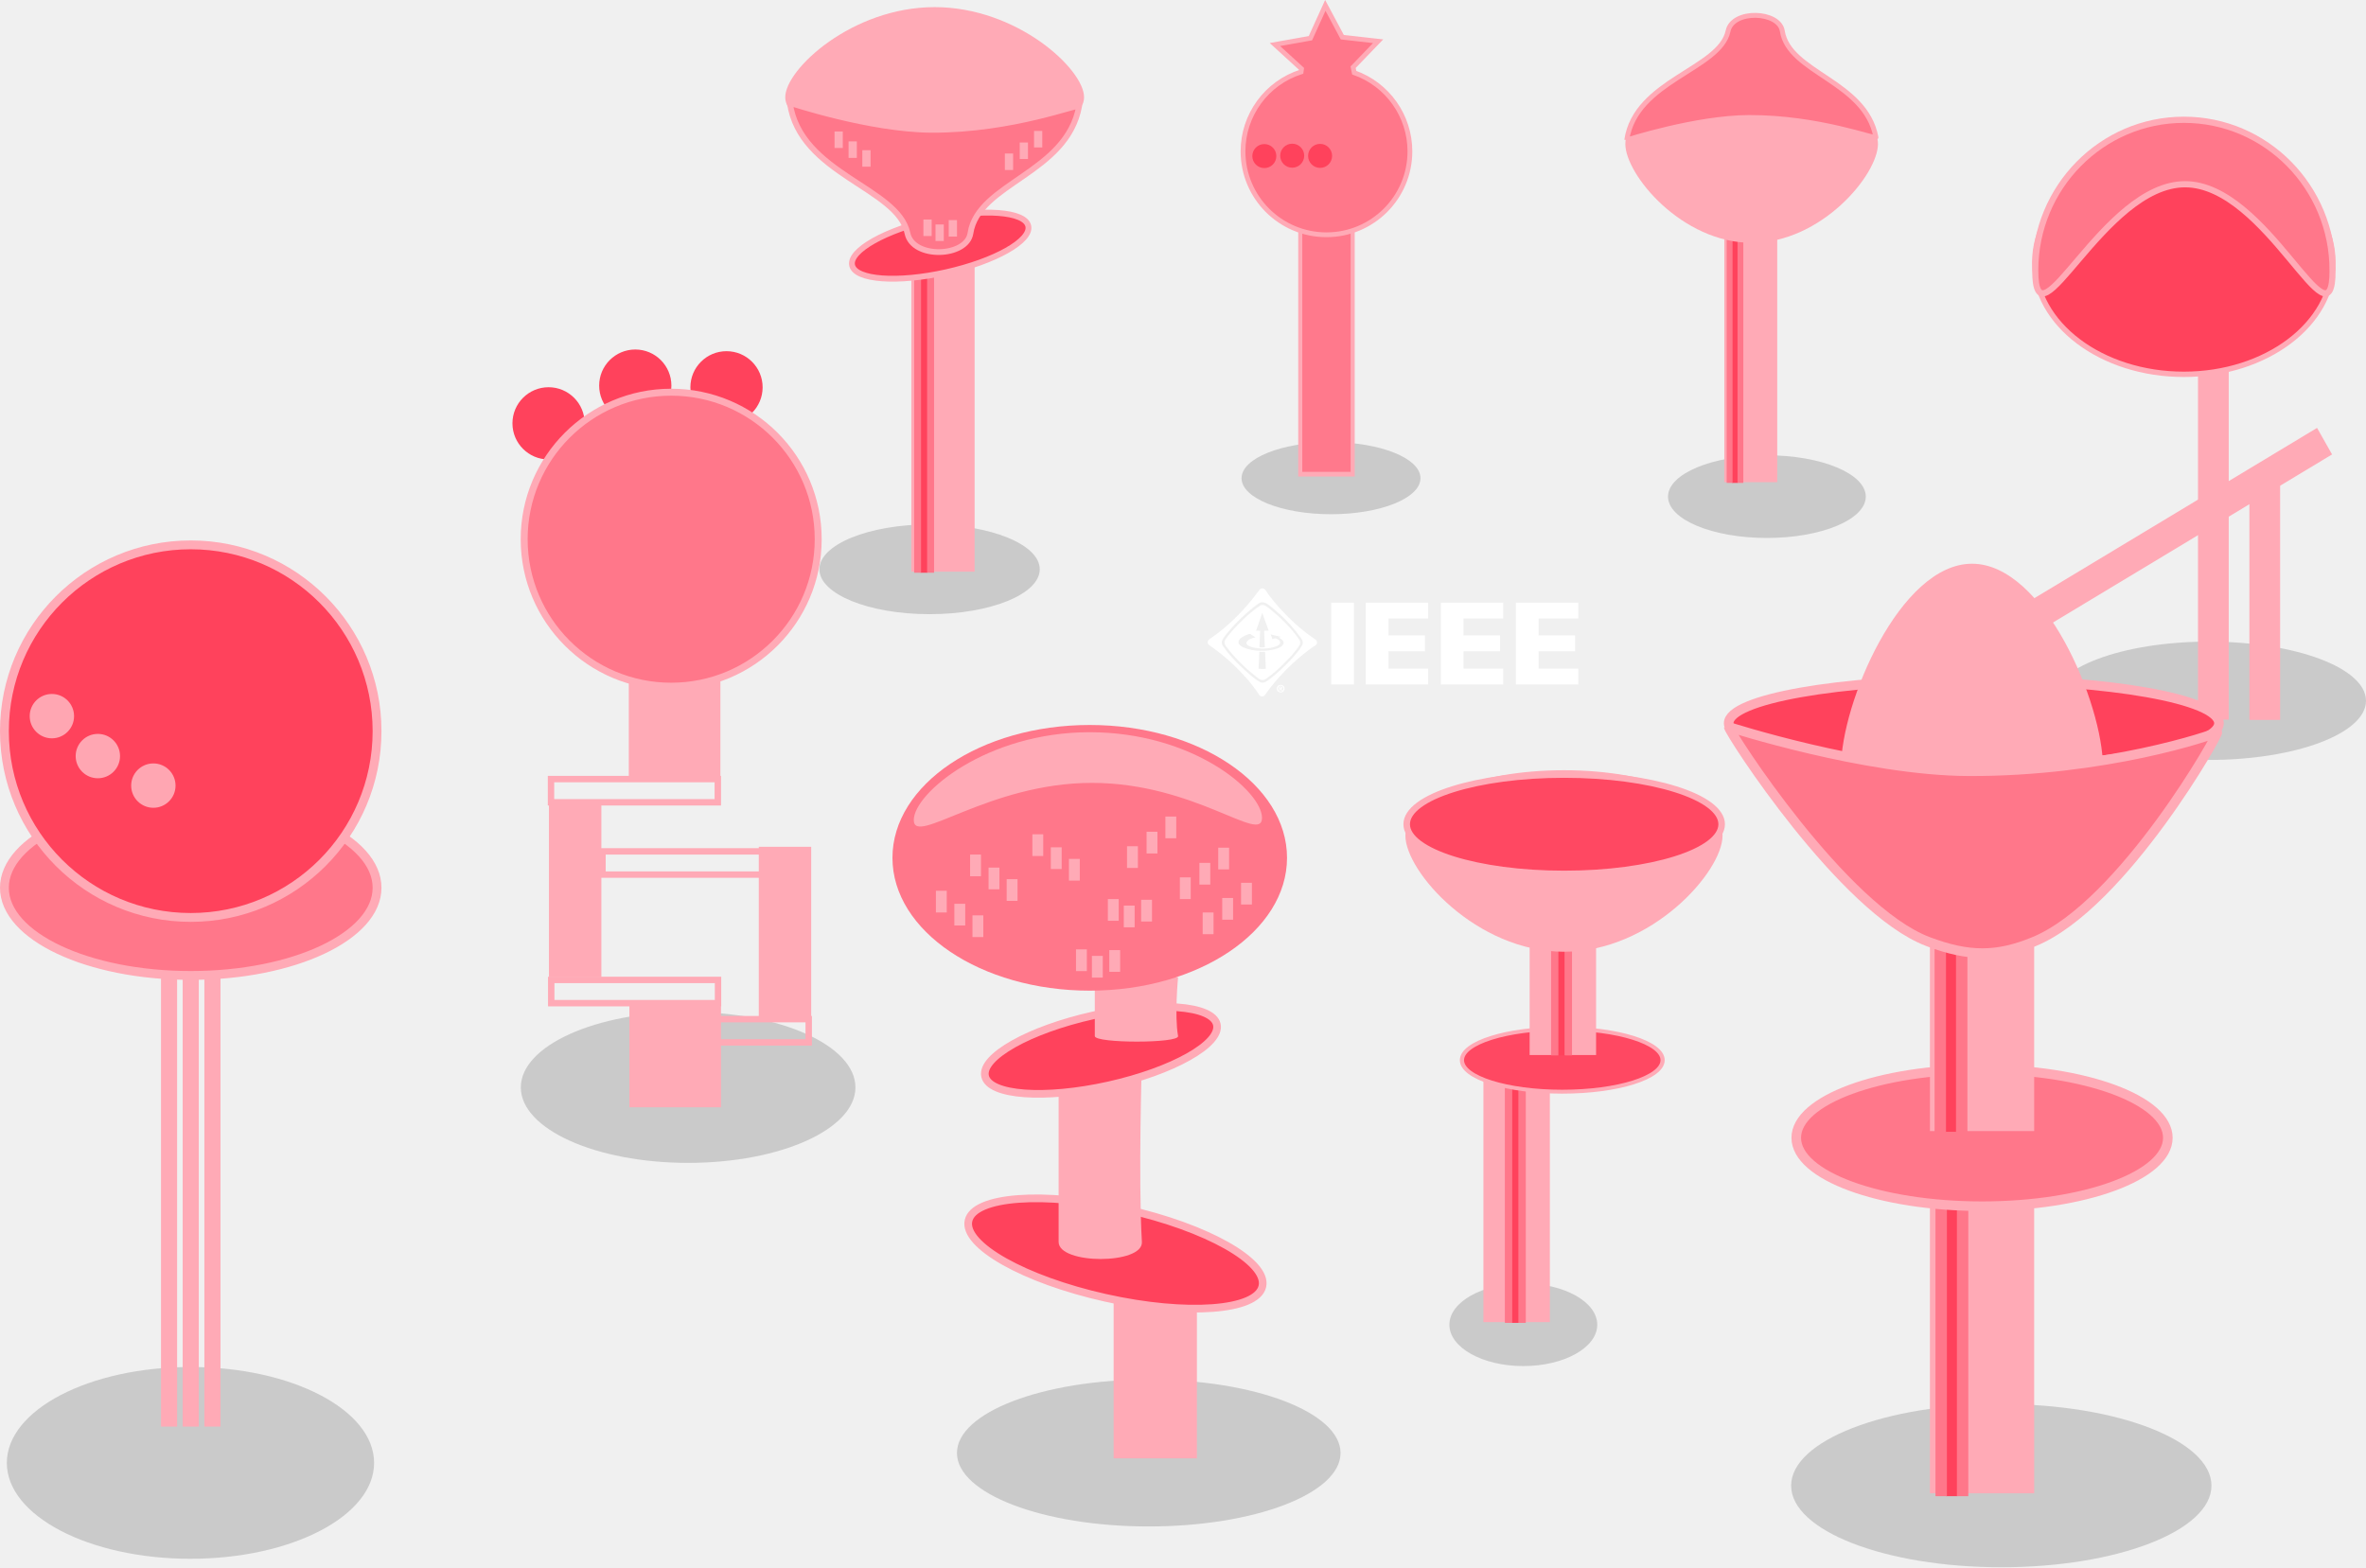
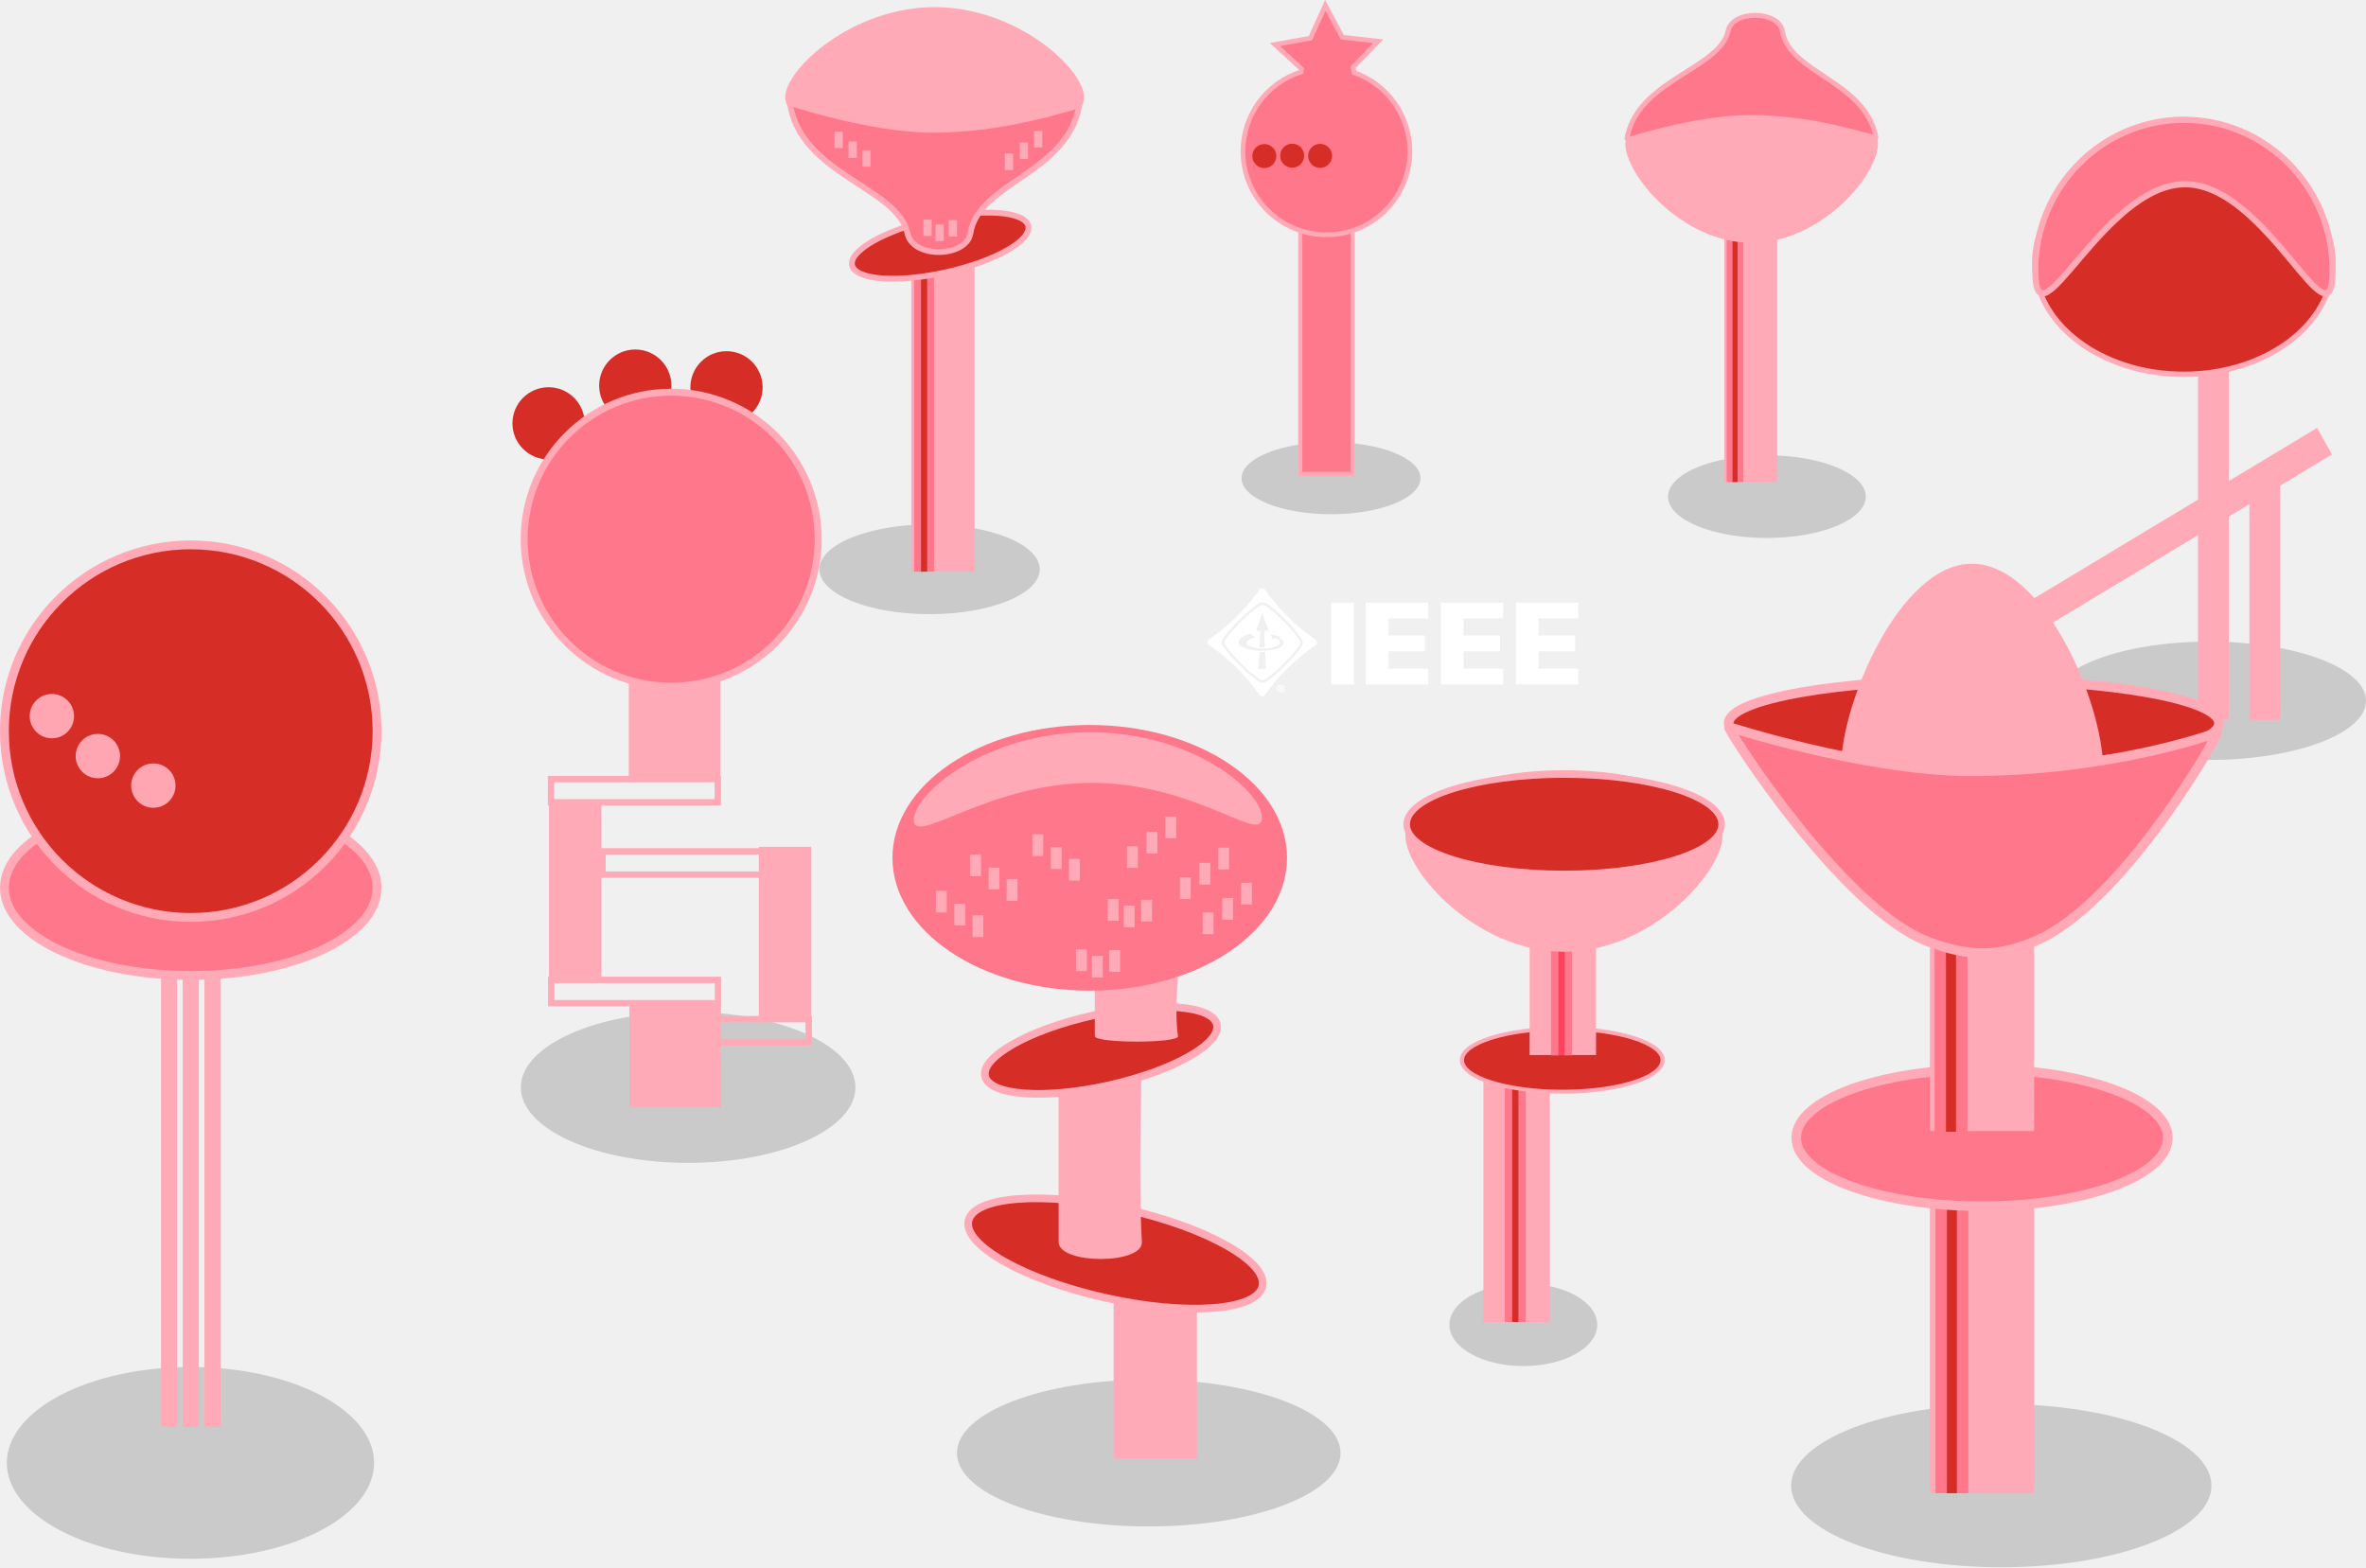
<svg xmlns="http://www.w3.org/2000/svg" width="340.117mm" height="225.323mm" viewBox="0 0 340.117 225.323" version="1.1" id="svg5">
  <defs id="defs2" />
  <g id="layer1" transform="translate(-285.5329,-172.334)">
    <g id="g8440">
      <ellipse style="opacity:0.2;fill:#333333;stroke-width:4" id="path8419" cx="419.161" cy="254.18" rx="15.839" ry="6.453" />
      <ellipse style="opacity:0.2;fill:#333333;stroke-width:4" id="path8421" cx="312.913" cy="382.653" rx="26.398" ry="13.786" />
      <ellipse style="opacity:0.2;fill:#333333;stroke-width:4.491" id="path8423" cx="384.453" cy="328.667" rx="24.051" ry="10.852" />
      <ellipse style="opacity:0.2;fill:#333333;stroke-width:4.536" id="path8425" cx="450.668" cy="381.231" rx="27.571" ry="10.559" />
      <ellipse style="opacity:0.2;fill:#333333;stroke-width:3.419" id="path8427" cx="573.224" cy="385.924" rx="30.211" ry="11.732" />
      <ellipse style="opacity:0.2;fill:#333333;stroke-width:4" id="path8429" cx="603.065" cy="273.085" rx="22.585" ry="8.506" />
      <ellipse style="opacity:0.2;fill:#333333;stroke-width:2.294" id="path8429-8" cx="504.513" cy="362.789" rx="10.628" ry="5.944" />
      <ellipse style="opacity:0.2;fill:#333333;stroke-width:2.653" id="path8429-8-9" cx="539.529" cy="243.733" rx="14.215" ry="5.944" />
      <ellipse style="opacity:0.2;fill:#333333;stroke-width:3.087" id="path8431" cx="476.87" cy="241.085" rx="12.861" ry="5.18" />
    </g>
    <g id="g23737" transform="matrix(1.255418,0,0,1.174186,-24.71943,301.1881)">
      <g id="g49278-0-0" transform="matrix(0.7012619,0,0,0.7053571,121.4154,15.16289)">
        <rect style="fill:#ffaab6;fill-opacity:1;stroke:none;stroke-width:0.792;stroke-dasharray:none;stroke-opacity:1" id="rect45972-7" width="10.849" height="44.318" x="421.489" y="8.109" />
-         <g id="g46575-8" transform="matrix(0.4079217,0,0,1,253.2351,-0.1322917)">
-           <rect style="fill:#ff425c;fill-opacity:1;stroke:none;stroke-width:0.41;stroke-dasharray:none;stroke-opacity:1" id="rect45972-9-0" width="2.91" height="44.318" x="423.737" y="8.373" />
+         <g id="g46575-8" transform="matrix(0.4079217,0,0,0.9965098,253.2351,-0.103067)">
+           <rect style="fill:#d62d26;fill-opacity:1;stroke:none;stroke-width:0.41;stroke-dasharray:none;stroke-opacity:1" id="rect45972-9-0" width="2.91" height="44.318" x="423.737" y="8.373" />
          <rect style="fill:#ff778a;fill-opacity:1;stroke:none;stroke-width:0.41;stroke-dasharray:none;stroke-opacity:1" id="rect45972-9-1-0" width="2.91" height="44.318" x="426.515" y="8.373" />
          <rect style="fill:#ff778a;fill-opacity:1;stroke:none;stroke-width:0.41;stroke-dasharray:none;stroke-opacity:1" id="rect45972-9-1-1-9" width="2.91" height="44.318" x="421.052" y="8.373" />
        </g>
      </g>
-       <ellipse style="fill:#ff4862;fill-opacity:1;stroke:#ffaab6;stroke-width:0.478;stroke-dasharray:none;stroke-opacity:1" id="path19496-9" cx="426.019" cy="20.068" rx="11.488" ry="3.861" />
+       <ellipse style="fill:#d62d26;fill-opacity:1;stroke:#ffaab6;stroke-width:0.478;stroke-dasharray:none;stroke-opacity:1" id="path19496-9" cx="426.019" cy="20.068" rx="11.488" ry="3.861" />
      <g id="g49278-1" transform="matrix(0.7012619,0,0,0.3392857,126.7085,1.653363)">
        <rect style="fill:#ffaab6;fill-opacity:1;stroke:none;stroke-width:0.792;stroke-dasharray:none;stroke-opacity:1" id="rect45972-3" width="10.849" height="44.318" x="421.489" y="8.109" />
        <g id="g46575-9" transform="matrix(0.4079217,0,0,1,253.2351,-0.1322917)">
          <rect style="fill:#ff425c;fill-opacity:1;stroke:none;stroke-width:0.41;stroke-dasharray:none;stroke-opacity:1" id="rect45972-9-5" width="2.91" height="44.318" x="423.737" y="8.373" />
          <rect style="fill:#ff778a;fill-opacity:1;stroke:none;stroke-width:0.41;stroke-dasharray:none;stroke-opacity:1" id="rect45972-9-1-2" width="2.91" height="44.318" x="426.515" y="8.373" />
          <rect style="fill:#ff778a;fill-opacity:1;stroke:none;stroke-width:0.41;stroke-dasharray:none;stroke-opacity:1" id="rect45972-9-1-1-41" width="2.91" height="44.318" x="421.052" y="8.373" />
        </g>
      </g>
      <g id="g19569" transform="translate(0,-11.1125)">
        <path id="path49280-07" style="fill:#ffaab6;fill-opacity:1;stroke-width:0.864" d="m 444.37,3.69 c 0,-4.424 -8.129,-8.009 -18.157,-8.009 -10.028,-3.6e-6 -18.157,3.586 -18.157,8.009 0,4.424 8.129,14.216 18.157,14.216 10.028,-3e-6 18.157,-9.792 18.157,-14.216 z" />
-         <ellipse style="opacity:1;fill:#ff4862;fill-opacity:1;stroke:#ffaab6;stroke-width:0.75;stroke-dasharray:none;stroke-opacity:1" id="path19496" cx="426.237" cy="2.295" rx="18.033" ry="6.06" />
+         <ellipse style="opacity:1;fill:#d62d26;fill-opacity:1;stroke:#ffaab6;stroke-width:0.75;stroke-dasharray:none;stroke-opacity:1" id="path19496" cx="426.237" cy="2.295" rx="18.033" ry="6.06" />
      </g>
    </g>
    <g id="g8328">
      <g id="g6520" transform="matrix(1.11301,0,0,1.11301,129.3911,214.9596)">
        <g id="g67343">
          <rect style="fill:#ffaab6;fill-opacity:1;stroke:none;stroke-width:0.268" id="rect40072" width="3.969" height="46.302" x="424.172" y="8.359" />
          <rect style="fill:#ffaab6;fill-opacity:1;stroke:none;stroke-width:0.218" id="rect40072-1" width="3.969" height="30.427" x="430.81" y="24.268" />
          <rect style="fill:#ffaab6;fill-opacity:1;stroke:none;stroke-width:0.264" id="rect40072-1-1" width="3.937" height="45.218" x="-245.378" y="329.264" transform="matrix(-0.4919351,-0.8706319,0.8565889,-0.5159994,0,0)" />
        </g>
        <g id="g67348" transform="matrix(1.129452,0,0,1.144205,-51.83479,3.346732)">
-           <ellipse style="fill:#ff425c;fill-opacity:1;stroke:#ffaab6;stroke-width:0.605;stroke-dasharray:none" id="path757-5-9" cx="419.829" cy="-6.82" rx="17.048" ry="12.682" />
+           <ellipse style="fill:#d62d26;fill-opacity:1;stroke:#ffaab6;stroke-width:0.605;stroke-dasharray:none" id="path757-5-9" cx="419.829" cy="-6.82" rx="17.048" ry="12.682" />
          <path id="path757-5" style="fill:#ff778a;stroke:#ffaab6;stroke-width:0.7" d="m 436.839,-5.874 c 0,9.389 -7.479,-9.723 -16.868,-9.723 -9.389,-4e-6 -17.133,19.112 -17.133,9.723 0,-9.389 7.611,-17 17,-17 9.389,-2e-6 17,7.611 17,17 z" />
        </g>
      </g>
      <g id="g5985" transform="matrix(1.573385,0,0,1.573385,-228.3664,299.6982)">
        <g id="g49278-7-1" transform="matrix(0.7012619,0,0,0.3792377,132.7925,32.42552)">
          <rect style="fill:#ffaab6;fill-opacity:1;stroke:none;stroke-width:0.792;stroke-dasharray:none;stroke-opacity:1" id="rect45972-5-3" width="10.849" height="44.318" x="421.489" y="8.109" />
        </g>
-         <ellipse style="fill:#ff425c;fill-opacity:1;stroke:#ffaab6;stroke-width:0.7;stroke-dasharray:none;stroke-opacity:1" id="path53695-1" cx="425.557" cy="60.581" rx="13.756" ry="4.152" transform="matrix(0.9759781,0.2178684,0.2178684,-0.9759781,0,0)" />
+         <ellipse style="fill:#d62d26;fill-opacity:1;stroke:#ffaab6;stroke-width:0.7;stroke-dasharray:none;stroke-opacity:1" id="path53695-1" cx="425.557" cy="60.581" rx="13.756" ry="4.152" transform="matrix(0.9759781,0.2178684,0.2178684,-0.9759781,0,0)" />
        <g id="g49278-04" transform="matrix(0.7012619,0,0,0.3735145,127.7669,12.95133)">
          <path id="rect45972-46" style="fill:#ffaab6;stroke-width:0.792" d="m 421.489,8.109 h 10.849 c 0,0 -0.48,28.788 0,44.318 0.172,5.563 -10.853,5.569 -10.849,0 0.008,-13.496 0,-44.318 0,-44.318 z" />
        </g>
-         <ellipse style="fill:#ff425c;fill-opacity:1;stroke:#ffaab6;stroke-width:0.7;stroke-dasharray:none;stroke-opacity:1" id="path53695" cx="413.673" cy="107.743" rx="10.848" ry="3.274" transform="rotate(-12.58387)" />
+         <ellipse style="fill:#d62d26;fill-opacity:1;stroke:#ffaab6;stroke-width:0.7;stroke-dasharray:none;stroke-opacity:1" id="path53695" cx="413.673" cy="107.743" rx="10.848" ry="3.274" transform="rotate(-12.58387)" />
        <g id="g49278-0" transform="matrix(0.7012619,0,0,0.1211664,131.072,7.370938)">
          <path id="rect45972-4" style="fill:#ffaab6;stroke-width:0.792" d="m 421.489,8.109 h 10.849 c 0,0 -0.48,28.788 0,44.318 0.172,5.563 -10.853,5.569 -10.849,0 0.008,-13.496 0,-44.318 0,-44.318 z" />
        </g>
        <ellipse style="fill:#ff778a;fill-opacity:1;stroke:none;stroke-width:0.79;stroke-dasharray:none;stroke-opacity:1" id="path55442-9" cx="426.184" cy="-2.566" rx="18.025" ry="12.138" />
        <path id="path49280-8" style="fill:#ffaab6;fill-opacity:1;stroke-width:0.622" d="m 441.923,-6.216 c 0,2.436 -6.119,-3.197 -15.544,-3.197 -9.425,2.1e-6 -16.272,5.831 -16.272,3.395 0,-2.436 6.648,-8.025 16.073,-8.025 9.425,10e-7 15.743,5.391 15.743,7.827 z" />
        <g id="g55447">
          <rect style="fill:#ffaab6;fill-opacity:1;stroke:none;stroke-width:0.7;stroke-dasharray:none;stroke-opacity:1" id="rect53697" width="0.992" height="1.984" x="412.129" y="0.443" />
          <rect style="fill:#ffaab6;fill-opacity:1;stroke:none;stroke-width:0.7;stroke-dasharray:none;stroke-opacity:1" id="rect53697-5" width="0.992" height="1.984" x="413.815" y="1.634" />
          <rect style="fill:#ffaab6;fill-opacity:1;stroke:none;stroke-width:0.7;stroke-dasharray:none;stroke-opacity:1" id="rect53697-8" width="0.992" height="1.984" x="415.469" y="2.692" />
        </g>
        <g id="g55447-7" transform="translate(3.125398,-3.307292)">
          <rect style="fill:#ffaab6;fill-opacity:1;stroke:none;stroke-width:0.7;stroke-dasharray:none;stroke-opacity:1" id="rect53697-3" width="0.992" height="1.984" x="412.129" y="0.443" />
          <rect style="fill:#ffaab6;fill-opacity:1;stroke:none;stroke-width:0.7;stroke-dasharray:none;stroke-opacity:1" id="rect53697-5-5" width="0.992" height="1.984" x="413.815" y="1.634" />
          <rect style="fill:#ffaab6;fill-opacity:1;stroke:none;stroke-width:0.7;stroke-dasharray:none;stroke-opacity:1" id="rect53697-8-0" width="0.992" height="1.984" x="415.469" y="2.692" />
        </g>
        <g id="g55447-8" transform="translate(8.813939,-5.159375)">
          <rect style="fill:#ffaab6;fill-opacity:1;stroke:none;stroke-width:0.7;stroke-dasharray:none;stroke-opacity:1" id="rect53697-57" width="0.992" height="1.984" x="412.129" y="0.443" />
          <rect style="fill:#ffaab6;fill-opacity:1;stroke:none;stroke-width:0.7;stroke-dasharray:none;stroke-opacity:1" id="rect53697-5-2" width="0.992" height="1.984" x="413.815" y="1.634" />
          <rect style="fill:#ffaab6;fill-opacity:1;stroke:none;stroke-width:0.7;stroke-dasharray:none;stroke-opacity:1" id="rect53697-8-3" width="0.992" height="1.984" x="415.469" y="2.692" />
        </g>
        <g id="g55548">
          <rect style="fill:#ffaab6;fill-opacity:1;stroke:none;stroke-width:0.7;stroke-dasharray:none;stroke-opacity:1" id="rect53697-0" width="0.992" height="1.984" x="436.503" y="2.428" />
          <rect style="fill:#ffaab6;fill-opacity:1;stroke:none;stroke-width:0.7;stroke-dasharray:none;stroke-opacity:1" id="rect53697-52" width="0.992" height="1.984" x="438.289" y="1.105" />
          <rect style="fill:#ffaab6;fill-opacity:1;stroke:none;stroke-width:0.7;stroke-dasharray:none;stroke-opacity:1" id="rect53697-50" width="0.992" height="1.984" x="440.009" y="-0.284" />
        </g>
        <g id="g55548-8" transform="translate(-2.083623,-3.208073)">
          <rect style="fill:#ffaab6;fill-opacity:1;stroke:none;stroke-width:0.7;stroke-dasharray:none;stroke-opacity:1" id="rect53697-0-1" width="0.992" height="1.984" x="436.503" y="2.428" />
          <rect style="fill:#ffaab6;fill-opacity:1;stroke:none;stroke-width:0.7;stroke-dasharray:none;stroke-opacity:1" id="rect53697-52-2" width="0.992" height="1.984" x="438.289" y="1.105" />
          <rect style="fill:#ffaab6;fill-opacity:1;stroke:none;stroke-width:0.7;stroke-dasharray:none;stroke-opacity:1" id="rect53697-50-0" width="0.992" height="1.984" x="440.009" y="-0.284" />
        </g>
        <g id="g55548-87" transform="translate(-6.912269,-6.052344)">
          <rect style="fill:#ffaab6;fill-opacity:1;stroke:none;stroke-width:0.7;stroke-dasharray:none;stroke-opacity:1" id="rect53697-0-9" width="0.992" height="1.984" x="436.503" y="2.428" />
          <rect style="fill:#ffaab6;fill-opacity:1;stroke:none;stroke-width:0.7;stroke-dasharray:none;stroke-opacity:1" id="rect53697-52-1" width="0.992" height="1.984" x="438.289" y="1.105" />
          <rect style="fill:#ffaab6;fill-opacity:1;stroke:none;stroke-width:0.7;stroke-dasharray:none;stroke-opacity:1" id="rect53697-50-7" width="0.992" height="1.984" x="440.009" y="-0.284" />
        </g>
        <g id="g55506">
          <rect style="fill:#ffaab6;fill-opacity:1;stroke:none;stroke-width:0.7;stroke-dasharray:none;stroke-opacity:1" id="rect53697-6" width="0.992" height="1.984" x="424.928" y="5.801" />
          <rect style="fill:#ffaab6;fill-opacity:1;stroke:none;stroke-width:0.7;stroke-dasharray:none;stroke-opacity:1" id="rect53697-4" width="0.992" height="1.984" x="426.383" y="6.396" />
          <rect style="fill:#ffaab6;fill-opacity:1;stroke:none;stroke-width:0.7;stroke-dasharray:none;stroke-opacity:1" id="rect53697-87" width="0.992" height="1.984" x="427.97" y="5.867" />
        </g>
        <g id="g55506-6" transform="translate(2.910424,-4.597135)">
          <rect style="fill:#ffaab6;fill-opacity:1;stroke:none;stroke-width:0.7;stroke-dasharray:none;stroke-opacity:1" id="rect53697-6-7" width="0.992" height="1.984" x="424.928" y="5.801" />
          <rect style="fill:#ffaab6;fill-opacity:1;stroke:none;stroke-width:0.7;stroke-dasharray:none;stroke-opacity:1" id="rect53697-4-0" width="0.992" height="1.984" x="426.383" y="6.396" />
          <rect style="fill:#ffaab6;fill-opacity:1;stroke:none;stroke-width:0.7;stroke-dasharray:none;stroke-opacity:1" id="rect53697-87-9" width="0.992" height="1.984" x="427.97" y="5.867" />
        </g>
      </g>
      <g id="g5839" transform="matrix(1.969594,0,0,1.969594,-270.0638,284.0351)">
        <g id="g49278-7-0" transform="matrix(0.7012619,0,0,0.5907738,127.37,21.31753)">
          <rect style="fill:#ffaab6;fill-opacity:1;stroke:none;stroke-width:0.792;stroke-dasharray:none;stroke-opacity:1" id="rect45972-99" width="10.849" height="44.318" x="421.489" y="8.109" />
-           <g id="g46575-2" transform="matrix(0.4079217,0,0,1,250.3111,0.0916378)">
-             <rect style="fill:#ff425c;fill-opacity:1;stroke:none;stroke-width:0.41;stroke-dasharray:none;stroke-opacity:1" id="rect45972-9-2" width="2.91" height="44.318" x="423.737" y="8.373" />
+           <g id="g46575-2" transform="matrix(0.4079217,0,0,0.991719,250.3111,0.1609767)">
+             <rect style="fill:#d62d26;fill-opacity:1;stroke:none;stroke-width:0.41;stroke-dasharray:none;stroke-opacity:1" id="rect45972-9-2" width="2.91" height="44.318" x="423.737" y="8.373" />
            <rect style="fill:#ff778a;fill-opacity:1;stroke:none;stroke-width:0.41;stroke-dasharray:none;stroke-opacity:1" id="rect45972-9-1-6" width="2.91" height="44.318" x="426.515" y="8.373" />
            <rect style="fill:#ff778a;fill-opacity:1;stroke:none;stroke-width:0.41;stroke-dasharray:none;stroke-opacity:1" id="rect45972-9-1-1-4" width="2.91" height="44.318" x="421.052" y="8.373" />
          </g>
        </g>
        <ellipse style="fill:#ff778a;fill-opacity:1;stroke:#ffaab6;stroke-width:0.7;stroke-dasharray:none;stroke-opacity:1" id="path49283" cx="426.748" cy="26.339" rx="13.56" ry="4.994" />
        <g id="g49278" transform="matrix(0.7012619,0,0,0.3988095,127.37,4.941015)">
          <rect style="fill:#ffaab6;fill-opacity:1;stroke:none;stroke-width:0.792;stroke-dasharray:none;stroke-opacity:1" id="rect45972" width="10.849" height="44.318" x="421.489" y="8.109" />
          <g id="g46575" transform="matrix(0.4079217,0,0,1,250.2167,-0.1322917)">
-             <rect style="fill:#ff425c;fill-opacity:1;stroke:none;stroke-width:0.41;stroke-dasharray:none;stroke-opacity:1" id="rect45972-9" width="2.91" height="44.318" x="423.737" y="8.373" />
+             <rect style="fill:#d62d26;fill-opacity:1;stroke:none;stroke-width:0.41;stroke-dasharray:none;stroke-opacity:1" id="rect45972-9" width="2.91" height="44.318" x="423.737" y="8.373" />
            <rect style="fill:#ff778a;fill-opacity:1;stroke:none;stroke-width:0.41;stroke-dasharray:none;stroke-opacity:1" id="rect45972-9-1" width="2.91" height="44.318" x="426.515" y="8.373" />
            <rect style="fill:#ff778a;fill-opacity:1;stroke:none;stroke-width:0.41;stroke-dasharray:none;stroke-opacity:1" id="rect45972-9-1-1" width="2.91" height="44.318" x="421.052" y="8.373" />
          </g>
        </g>
-         <ellipse style="fill:#ff425c;fill-opacity:1;stroke:#ffaab6;stroke-width:0.7;stroke-dasharray:none;stroke-opacity:1" id="path50491" cx="426.147" cy="-3.922" rx="17.892" ry="3.175" />
+         <ellipse style="fill:#d62d26;fill-opacity:1;stroke:#ffaab6;stroke-width:0.7;stroke-dasharray:none;stroke-opacity:1" id="path50491" cx="426.147" cy="-3.922" rx="17.892" ry="3.175" />
        <path id="path49280" style="fill:#ffaab6;fill-opacity:1;stroke-width:0.641" d="m 435.573,-0.714 c 0,4.621 -4.279,8.367 -9.558,8.367 -5.279,4e-6 -9.558,-3.746 -9.558,-8.367 0,-4.621 4.279,-14.85 9.558,-14.85 5.279,2e-6 9.558,10.229 9.558,14.85 z" />
        <path style="fill:#ff778a;fill-opacity:1;stroke:#ffaab6;stroke-width:0.7;stroke-dasharray:none;stroke-opacity:1" d="m 408.255,-3.658 c 0.066,0.463 8.361,13.336 14.552,15.677 2.991,1.131 5.044,1.11 7.739,1e-6 6.495,-2.675 13.692,-15.478 13.361,-15.28 -0.331,0.198 -8.132,2.876 -18.124,2.844 -7.564,-0.024 -17.529,-3.241 -17.529,-3.241 z" id="path50547" />
      </g>
      <g id="g6237" transform="matrix(1.19599,0,0,1.19599,-89.77567,191.9735)">
        <g id="g49278-5" transform="matrix(0.7012619,0,0,0.9940476,127.7669,0.1805577)">
          <rect style="fill:#ffaab6;fill-opacity:1;stroke:none;stroke-width:0.792;stroke-dasharray:none;stroke-opacity:1" id="rect45972-8" width="10.849" height="44.318" x="421.489" y="8.109" />
-           <g id="g46575-3" transform="matrix(0.4079217,0,0,1,250.2167,-0.1322917)">
-             <rect style="fill:#ff425c;fill-opacity:1;stroke:none;stroke-width:0.41;stroke-dasharray:none;stroke-opacity:1" id="rect45972-9-15" width="2.91" height="44.318" x="423.737" y="8.373" />
+           <g id="g46575-3" transform="matrix(0.4079217,0,0,0.9971345,250.2167,-0.1082981)">
+             <rect style="fill:#d62d26;fill-opacity:1;stroke:none;stroke-width:0.41;stroke-dasharray:none;stroke-opacity:1" id="rect45972-9-15" width="2.91" height="44.318" x="423.737" y="8.373" />
            <rect style="fill:#ff778a;fill-opacity:1;stroke:none;stroke-width:0.41;stroke-dasharray:none;stroke-opacity:1" id="rect45972-9-1-7" width="2.91" height="44.318" x="426.515" y="8.373" />
            <rect style="fill:#ff778a;fill-opacity:1;stroke:none;stroke-width:0.41;stroke-dasharray:none;stroke-opacity:1" id="rect45972-9-1-1-5" width="2.91" height="44.318" x="421.052" y="8.373" />
          </g>
        </g>
        <path id="path49280-0" style="fill:#ffaab6;fill-opacity:1;stroke-width:0.75" d="m 444.106,-4.733 c 0,3.37 -8.04,6.102 -17.959,6.102 -9.918,2.9e-6 -17.959,-2.732 -17.959,-6.102 0,-3.37 8.04,-10.831 17.959,-10.831 9.918,2e-6 17.959,7.461 17.959,10.831 z" />
-         <ellipse style="fill:#ff425c;fill-opacity:1;stroke:#ffaab6;stroke-width:0.7;stroke-dasharray:none;stroke-opacity:1" id="path53695-2" cx="413.704" cy="105.784" rx="10.848" ry="3.274" transform="rotate(-12.58387)" />
+         <ellipse style="fill:#d62d26;fill-opacity:1;stroke:#ffaab6;stroke-width:0.7;stroke-dasharray:none;stroke-opacity:1" id="path53695-2" cx="413.704" cy="105.784" rx="10.848" ry="3.274" transform="rotate(-12.58387)" />
        <path style="fill:#ff778a;fill-opacity:1;stroke:#ffaab6;stroke-width:0.692;stroke-dasharray:none;stroke-opacity:1" d="m 408.74,-4.059 c 1.229,8.603 13.001,10.166 14.139,15.684 0.645,3.13 7.131,2.881 7.568,10e-7 0.918,-6.051 11.586,-7.183 13.066,-15.287 0.069,-0.379 -7.952,2.877 -17.723,2.846 -7.397,-0.024 -17.05,-3.243 -17.05,-3.243 z" id="path50547-0" />
        <rect style="fill:#ffaab6;fill-opacity:1;stroke:none;stroke-width:0.7;stroke-dasharray:none;stroke-opacity:1" id="rect53697-01" width="0.992" height="1.984" x="414.113" y="-0.615" />
        <rect style="fill:#ffaab6;fill-opacity:1;stroke:none;stroke-width:0.7;stroke-dasharray:none;stroke-opacity:1" id="rect53697-5-3" width="0.992" height="1.984" x="415.8" y="0.576" />
        <rect style="fill:#ffaab6;fill-opacity:1;stroke:none;stroke-width:0.7;stroke-dasharray:none;stroke-opacity:1" id="rect53697-8-2" width="0.992" height="1.984" x="417.453" y="1.634" />
        <rect style="fill:#ffaab6;fill-opacity:1;stroke:none;stroke-width:0.7;stroke-dasharray:none;stroke-opacity:1" id="rect53697-0-0" width="0.992" height="1.984" x="434.585" y="2.031" />
        <rect style="fill:#ffaab6;fill-opacity:1;stroke:none;stroke-width:0.7;stroke-dasharray:none;stroke-opacity:1" id="rect53697-52-6" width="0.992" height="1.984" x="436.371" y="0.708" />
        <rect style="fill:#ffaab6;fill-opacity:1;stroke:none;stroke-width:0.7;stroke-dasharray:none;stroke-opacity:1" id="rect53697-50-1" width="0.992" height="1.984" x="438.091" y="-0.681" />
        <rect style="fill:#ffaab6;fill-opacity:1;stroke:none;stroke-width:0.7;stroke-dasharray:none;stroke-opacity:1" id="rect53697-6-6" width="0.992" height="1.984" x="424.795" y="9.968" />
        <rect style="fill:#ffaab6;fill-opacity:1;stroke:none;stroke-width:0.7;stroke-dasharray:none;stroke-opacity:1" id="rect53697-4-5" width="0.992" height="1.984" x="426.251" y="10.564" />
        <rect style="fill:#ffaab6;fill-opacity:1;stroke:none;stroke-width:0.7;stroke-dasharray:none;stroke-opacity:1" id="rect53697-87-4" width="0.992" height="1.984" x="427.838" y="10.034" />
      </g>
      <g id="g5694" transform="matrix(1.730689,0,0,1.730689,-365.1587,255.4072)">
        <g id="g49278-7" transform="matrix(0.7012619,0,0,0.1913795,132.6767,33.94881)">
          <rect style="fill:#ffaab6;fill-opacity:1;stroke:none;stroke-width:0.792;stroke-dasharray:none;stroke-opacity:1" id="rect45972-5" width="10.849" height="44.318" x="421.489" y="8.109" />
        </g>
        <g id="g49278-7-8" transform="matrix(0.4012896,0,0,0.3224709,252.429,16.26656)">
          <rect style="fill:#ffaab6;fill-opacity:1;stroke:none;stroke-width:0.792;stroke-dasharray:none;stroke-opacity:1" id="rect45972-5-9" width="10.849" height="44.318" x="421.489" y="8.109" />
        </g>
        <g id="g49278-7-8-6" transform="matrix(0.4012896,0,0,0.3224709,269.8584,19.72867)">
          <rect style="fill:#ffaab6;fill-opacity:1;stroke:none;stroke-width:0.792;stroke-dasharray:none;stroke-opacity:1" id="rect45972-5-9-2" width="10.849" height="44.318" x="421.489" y="8.109" />
        </g>
        <g id="g49278-7-9" transform="matrix(0.7012619,0,0,0.3792377,132.6271,-3.015063)">
          <rect style="fill:#ffaab6;fill-opacity:1;stroke:none;stroke-width:0.792;stroke-dasharray:none;stroke-opacity:1" id="rect45972-5-6" width="10.849" height="44.318" x="421.489" y="8.109" />
        </g>
        <g id="g58257" transform="translate(2.15152,-2.057975)">
-           <circle style="fill:#ff425c;fill-opacity:1;stroke:none;stroke-width:0.7;stroke-dasharray:none;stroke-opacity:1" id="path58153" cx="426.588" cy="-13.909" r="3" />
-           <circle style="fill:#ff425c;fill-opacity:1;stroke:none;stroke-width:0.7;stroke-dasharray:none;stroke-opacity:1" id="path58153-4" cx="434.165" cy="-13.769" r="3" />
-           <circle style="fill:#ff425c;fill-opacity:1;stroke:none;stroke-width:0.7;stroke-dasharray:none;stroke-opacity:1" id="path58153-0" cx="419.385" cy="-10.775" r="3" />
+           <circle style="fill:#d62d26;fill-opacity:1;stroke:none;stroke-width:0.7;stroke-dasharray:none;stroke-opacity:1" id="path58153" cx="426.588" cy="-13.909" r="3" />
+           <circle style="fill:#d62d26;fill-opacity:1;stroke:none;stroke-width:0.7;stroke-dasharray:none;stroke-opacity:1" id="path58153-4" cx="434.165" cy="-13.769" r="3" />
+           <circle style="fill:#d62d26;fill-opacity:1;stroke:none;stroke-width:0.7;stroke-dasharray:none;stroke-opacity:1" id="path58153-0" cx="419.385" cy="-10.775" r="3" />
        </g>
        <circle style="fill:#ff778a;fill-opacity:1;stroke:#ffaab6;stroke-width:0.578;stroke-dasharray:none;stroke-opacity:1" id="path55442" cx="431.722" cy="-3.209" r="12.211" />
        <rect style="fill:none;fill-opacity:1;stroke:#ffaab6;stroke-width:0.531;stroke-dasharray:none;stroke-opacity:1" id="rect57935" width="13.854" height="1.93" x="421.739" y="16.718" />
        <rect style="fill:none;fill-opacity:1;stroke:#ffaab6;stroke-width:0.531;stroke-dasharray:none;stroke-opacity:1" id="rect57935-9" width="13.854" height="1.93" x="426.016" y="22.724" />
        <rect style="fill:none;fill-opacity:1;stroke:#ffaab6;stroke-width:0.531;stroke-dasharray:none;stroke-opacity:1" id="rect57935-2" width="13.854" height="1.93" x="421.758" y="33.403" />
        <rect style="fill:none;fill-opacity:1;stroke:#ffaab6;stroke-width:0.531;stroke-dasharray:none;stroke-opacity:1" id="rect57935-2-4" width="13.854" height="1.93" x="429.29" y="36.662" />
      </g>
      <g id="g6358" transform="matrix(0.9823712,0,0,0.9823712,51.82512,197.2439)">
        <g id="g49278-7-9-6" transform="matrix(0.7070887,0,0,0.8159893,130.1396,1.25833)" style="fill:#ff798c;fill-opacity:1;stroke:#ffaab6;stroke-width:0.84;stroke-dasharray:none;stroke-opacity:1">
          <rect style="fill:#ff798c;fill-opacity:1;stroke:#ffaab6;stroke-width:0.84;stroke-dasharray:none;stroke-opacity:1" id="rect45972-5-6-5" width="10.849" height="44.318" x="421.489" y="8.109" />
        </g>
        <path id="path65172" style="fill:#ff778a;fill-opacity:1;stroke:#ffaab6;stroke-width:2.646;stroke-dasharray:none;stroke-opacity:1" d="m 43.81,-35.602 -10.046,17.218 -19.878,1.485 13.271,14.874 -0.401,1.644 A 46.152,46.152 0 0 0 -9.662,40.087 46.152,46.152 0 0 0 31.571,90.681 46.152,46.152 0 0 0 82.164,49.45 46.152,46.152 0 0 0 55.944,3.031 L 55.637,-0.035 70.847,-12.922 51.367,-17.156 Z" transform="matrix(0.2632186,-0.02683809,0.02683809,0.2632186,421.2619,-14.01963)" />
        <g id="g58257-8" transform="translate(-25.16343,-6.454559)">
-           <circle style="fill:#ff425c;fill-opacity:1;stroke:none;stroke-width:0.41;stroke-dasharray:none;stroke-opacity:1" id="path58153-8" cx="456.237" cy="3.911" r="1.757" />
-           <circle style="fill:#ff425c;fill-opacity:1;stroke:none;stroke-width:0.41;stroke-dasharray:none;stroke-opacity:1" id="path58153-4-2" cx="448.076" cy="3.939" r="1.757" />
-           <circle style="fill:#ff425c;fill-opacity:1;stroke:none;stroke-width:0.41;stroke-dasharray:none;stroke-opacity:1" id="path58153-0-8" cx="452.156" cy="3.884" r="1.757" />
+           <circle style="fill:#d62d26;fill-opacity:1;stroke:none;stroke-width:0.41;stroke-dasharray:none;stroke-opacity:1" id="path58153-8" cx="456.237" cy="3.911" r="1.757" />
+           <circle style="fill:#d62d26;fill-opacity:1;stroke:none;stroke-width:0.41;stroke-dasharray:none;stroke-opacity:1" id="path58153-4-2" cx="448.076" cy="3.939" r="1.757" />
+           <circle style="fill:#d62d26;fill-opacity:1;stroke:none;stroke-width:0.41;stroke-dasharray:none;stroke-opacity:1" id="path58153-0-8" cx="452.156" cy="3.884" r="1.757" />
        </g>
      </g>
      <g id="g6429" transform="matrix(1.814706,0,0,1.814706,-472.4334,297.0038)">
        <g id="g65534" transform="translate(1.0307)">
          <g id="g49278-7-9-7" transform="matrix(0.1175987,0,0,0.824469,379.8364,1.095215)" style="fill:#ffaab6;fill-opacity:1;stroke:none;stroke-width:0.84;stroke-dasharray:none;stroke-opacity:1">
            <rect style="fill:#ffaab6;fill-opacity:1;stroke:none;stroke-width:0.84;stroke-dasharray:none;stroke-opacity:1" id="rect45972-5-6-7" width="10.849" height="44.318" x="421.489" y="8.109" />
          </g>
          <g id="g49278-7-9-9" transform="matrix(0.1175987,0,0,0.824469,381.554,1.095215)" style="fill:#ffaab6;fill-opacity:1;stroke:none;stroke-width:0.84;stroke-dasharray:none;stroke-opacity:1">
            <rect style="fill:#ffaab6;fill-opacity:1;stroke:none;stroke-width:0.84;stroke-dasharray:none;stroke-opacity:1" id="rect45972-5-6-3" width="10.849" height="44.318" x="421.489" y="8.109" />
          </g>
          <g id="g49278-7-9-2" transform="matrix(0.1175987,0,0,0.824469,383.2716,1.095215)" style="fill:#ffaab6;fill-opacity:1;stroke:none;stroke-width:0.84;stroke-dasharray:none;stroke-opacity:1">
            <rect style="fill:#ffaab6;fill-opacity:1;stroke:none;stroke-width:0.84;stroke-dasharray:none;stroke-opacity:1" id="rect45972-5-6-32" width="10.849" height="44.318" x="421.489" y="8.109" />
          </g>
        </g>
        <ellipse style="fill:#ff778a;fill-opacity:1;stroke:#ffaab6;stroke-width:0.7;stroke-dasharray:none;stroke-opacity:1" id="path58153-6" cx="432.789" cy="1.631" rx="14.759" ry="6.948" />
-         <circle style="fill:#ff425c;fill-opacity:1;stroke:#ffaab6;stroke-width:0.7;stroke-dasharray:none;stroke-opacity:1" id="path58153-9" cx="432.789" cy="-10.775" r="14.759" />
+         <circle style="fill:#d62d26;fill-opacity:1;stroke:#ffaab6;stroke-width:0.7;stroke-dasharray:none;stroke-opacity:1" id="path58153-9" cx="432.789" cy="-10.775" r="14.759" />
        <circle style="fill:#ffa6b2;fill-opacity:1;stroke:none;stroke-width:0.41;stroke-dasharray:none;stroke-opacity:1" id="path58153-4-7" cx="421.79" cy="-11.964" r="1.757" />
        <circle style="fill:#ffa6b2;fill-opacity:1;stroke:none;stroke-width:0.41;stroke-dasharray:none;stroke-opacity:1" id="path58153-4-5" cx="425.431" cy="-8.8" r="1.757" />
        <circle style="fill:#ffa6b2;fill-opacity:1;stroke:none;stroke-width:0.41;stroke-dasharray:none;stroke-opacity:1" id="path58153-4-5-2" cx="429.828" cy="-6.461" r="1.757" />
      </g>
    </g>
    <g id="g8336" transform="matrix(0.8687685,0,0,0.8687685,708.3372,275.47)">
      <path style="fill:#ffffff;fill-opacity:1;fill-rule:nonzero;stroke:none;stroke-width:0.353" d="m -266.399,-18.985 h 3.752 v 13.546 h -3.752 z m 0,0" id="path13255" />
      <path style="fill:#ffffff;fill-opacity:1;fill-rule:nonzero;stroke:none;stroke-width:0.353" d="M -260.677,-5.439 V -18.985 h 10.319 v 2.625 h -6.568 v 2.796 h 6.041 v 2.627 h -6.041 v 2.87 h 6.568 v 2.628 z m 0,0" id="path13257" />
      <path style="fill:#ffffff;fill-opacity:1;fill-rule:nonzero;stroke:none;stroke-width:0.353" d="M -248.257,-5.439 V -18.985 h 10.316 v 2.625 h -6.564 v 2.796 h 6.039 v 2.627 h -6.039 v 2.87 h 6.564 v 2.628 z m 0,0" id="path13259" />
      <path style="fill:#ffffff;fill-opacity:1;fill-rule:nonzero;stroke:none;stroke-width:0.353" d="M -235.839,-5.439 V -18.985 h 10.319 v 2.625 h -6.564 v 2.796 h 6.039 v 2.627 h -6.039 v 2.87 h 6.564 v 2.628 z m 0,0" id="path13261" />
      <path style="fill:#ffffff;fill-opacity:1;fill-rule:nonzero;stroke:none;stroke-width:0.353" d="m -278.434,-18.834 c 0.599,-0.466 1.352,-0.079 1.855,0.35 0.526,0.402 1.076,0.859 1.557,1.326 l 0.088,0.05 c 1.334,1.239 2.574,2.614 3.593,4.069 0.164,0.254 0.31,0.54 0.218,0.876 -0.339,0.849 -1.029,1.525 -1.632,2.265 -1.305,1.406 -2.682,2.764 -4.224,3.849 -0.311,0.22 -0.732,0.423 -1.105,0.249 -1.134,-0.594 -2.09,-1.567 -3.084,-2.453 -1.151,-1.068 -2.307,-2.311 -3.179,-3.612 -0.13,-0.182 -0.167,-0.408 -0.163,-0.648 0.113,-0.449 0.419,-0.819 0.711,-1.198 1.031,-1.313 2.293,-2.56 3.569,-3.699 0.03,-0.029 0.084,-0.091 0.131,-0.121 0.547,-0.474 1.091,-0.893 1.665,-1.305 m 1.754,-1.367 -0.677,-0.96 c -0.084,-0.05 -0.187,-0.134 -0.278,-0.158 -0.2,-0.087 -0.416,0.018 -0.579,0.142 l -1.225,1.596 c -1.966,2.435 -4.294,4.709 -6.834,6.452 -0.2,0.157 -0.499,0.31 -0.561,0.569 -0.066,0.232 0.055,0.424 0.198,0.568 2.034,1.401 3.978,3.063 5.708,4.96 0.307,0.324 0.557,0.644 0.857,0.947 0.506,0.674 1.101,1.352 1.565,2.075 0.146,0.153 0.171,0.402 0.4,0.477 0.178,0.062 0.398,0.105 0.569,0 l 0.169,-0.169 c 2.104,-2.981 4.772,-5.657 7.753,-7.818 0.299,-0.267 0.868,-0.367 0.876,-0.861 -0.021,-0.227 -0.153,-0.453 -0.35,-0.577 l -0.048,-0.008 c -1.534,-1.043 -2.964,-2.224 -4.311,-3.562 l -1.488,-1.554 c -0.604,-0.668 -1.188,-1.41 -1.746,-2.115 m -1.534,1.734 c 0.612,-0.416 1.16,0.165 1.634,0.499 1.833,1.475 3.562,3.163 4.878,5.07 0.167,0.245 0.241,0.627 0.094,0.905 -0.343,0.571 -0.803,1.09 -1.24,1.619 v 0.028 c -1.09,1.16 -2.239,2.352 -3.484,3.333 -0.606,0.371 -1.163,1.177 -1.944,0.677 -1.779,-1.301 -3.482,-2.917 -4.925,-4.651 -0.245,-0.382 -0.627,-0.693 -0.798,-1.126 -0.237,-0.586 0.287,-1.006 0.586,-1.447 1.472,-1.815 3.3,-3.595 5.199,-4.907 m 0.386,1.196 -0.165,0.532 -0.831,2.383 c 0.208,0.021 0.466,0 0.67,0.021 v 0.019 l -0.121,2.694 0.021,0.029 c 0.266,0.025 0.598,0.039 0.87,-0.008 v -0.043 l -0.109,-2.611 0.017,-0.088 0.732,-0.012 c -0.365,-0.965 -0.719,-1.939 -1.06,-2.915 z m -2.829,3.732 c -0.466,0.234 -1.152,0.587 -1.076,1.226 0.099,0.349 0.478,0.575 0.777,0.719 1.654,0.728 3.849,0.752 5.595,0.209 0.431,-0.167 1.01,-0.408 1.089,-0.936 -0.004,-0.437 -0.466,-0.711 -0.798,-0.878 v -0.021 c 0.116,-0.047 0.248,-0.087 0.368,-0.101 v -0.011 c -0.584,-0.105 -1.149,-0.258 -1.716,-0.408 0.109,0.249 0.187,0.511 0.278,0.769 0.171,-0.054 0.346,-0.095 0.529,-0.12 0.299,0.116 0.726,0.282 0.769,0.656 0.033,0.349 -0.35,0.52 -0.591,0.66 -1.28,0.466 -2.722,0.511 -4.057,0.158 -0.369,-0.117 -0.901,-0.266 -0.947,-0.736 0.262,-0.619 0.938,-0.747 1.505,-0.897 -0.291,-0.187 -0.587,-0.354 -0.868,-0.562 -0.305,0.018 -0.583,0.15 -0.857,0.27 m 2.365,2.686 c -0.05,0.956 -0.062,1.841 -0.132,2.802 0.378,0.033 0.806,0.066 1.209,0.008 l -0.12,-2.673 -0.021,-0.127 c -0.309,0.011 -0.599,0.023 -0.936,-0.01" id="path13263" />
      <path style="fill:#ffffff;fill-opacity:1;fill-rule:nonzero;stroke:none;stroke-width:0.353" d="m -274.762,-5.383 c -0.335,0 -0.633,0.232 -0.633,0.628 0,0.398 0.298,0.631 0.633,0.631 0.332,0 0.63,-0.233 0.63,-0.631 0,-0.397 -0.298,-0.628 -0.63,-0.628 m 0,1.113 v -0.001 c -0.249,0.001 -0.451,-0.193 -0.451,-0.484 0,-0.288 0.201,-0.481 0.451,-0.481 0.244,0 0.451,0.193 0.451,0.481 0,0.291 -0.207,0.485 -0.451,0.485 m 0.281,-0.619 c 0,-0.154 -0.102,-0.204 -0.278,-0.204 h -0.252 v 0.677 h 0.145 v -0.284 h 0.069 l 0.156,0.284 h 0.172 l -0.175,-0.296 c 0.092,-0.008 0.164,-0.052 0.164,-0.176 m -0.258,0.073 h -0.128 V -4.979 h 0.102 c 0.055,0 0.13,0.005 0.13,0.076 0,0.076 -0.037,0.088 -0.103,0.088" id="path13265" />
    </g>
    <g id="g25332" transform="translate(111.122,189.3365)">
      <g id="g49278-9" transform="matrix(0.7012619,0,0,0.8303571,126.7085,8.783915)">
        <rect style="fill:#ffaab6;fill-opacity:1;stroke:none;stroke-width:0.792;stroke-dasharray:none;stroke-opacity:1" id="rect45972-462" width="10.849" height="44.318" x="421.489" y="8.109" />
-         <g id="g46575-36" transform="matrix(0.4079217,0,0,1,250.2167,-0.1322917)">
-           <rect style="fill:#ff425c;fill-opacity:1;stroke:none;stroke-width:0.41;stroke-dasharray:none;stroke-opacity:1" id="rect45972-9-7" width="2.91" height="44.318" x="423.737" y="8.373" />
+         <g id="g46575-36" transform="matrix(0.4079217,0,0,0.9967178,250.2167,-0.1048092)">
+           <rect style="fill:#d62d26;fill-opacity:1;stroke:none;stroke-width:0.41;stroke-dasharray:none;stroke-opacity:1" id="rect45972-9-7" width="2.91" height="44.318" x="423.737" y="8.373" />
          <rect style="fill:#ff778a;fill-opacity:1;stroke:none;stroke-width:0.41;stroke-dasharray:none;stroke-opacity:1" id="rect45972-9-1-20" width="2.91" height="44.318" x="426.515" y="8.373" />
          <rect style="fill:#ff778a;fill-opacity:1;stroke:none;stroke-width:0.41;stroke-dasharray:none;stroke-opacity:1" id="rect45972-9-1-1-2" width="2.91" height="44.318" x="421.052" y="8.373" />
        </g>
      </g>
      <path id="path49280-7" style="fill:#ffaab6;fill-opacity:1;stroke-width:0.864" d="m 444.37,3.69 c 0,-4.424 -8.129,-8.009 -18.157,-8.009 -10.028,-3.6e-6 -18.157,3.586 -18.157,8.009 0,4.424 8.129,14.216 18.157,14.216 10.028,-3e-6 18.157,-9.792 18.157,-14.216 z" />
      <path style="fill:#ff778a;fill-opacity:1;stroke:#ffaab6;stroke-width:0.703;stroke-dasharray:none;stroke-opacity:1" d="m 408.259,3.132 c 1.266,-8.598 13.393,-10.16 14.565,-15.674 0.665,-3.128 7.346,-2.88 7.796,-1e-6 0.946,6.047 11.935,7.179 13.46,15.277 0.071,0.379 -8.192,-2.875 -18.258,-2.844 -7.62,0.024 -17.564,3.241 -17.564,3.241 z" id="path50547-5" />
    </g>
  </g>
</svg>
